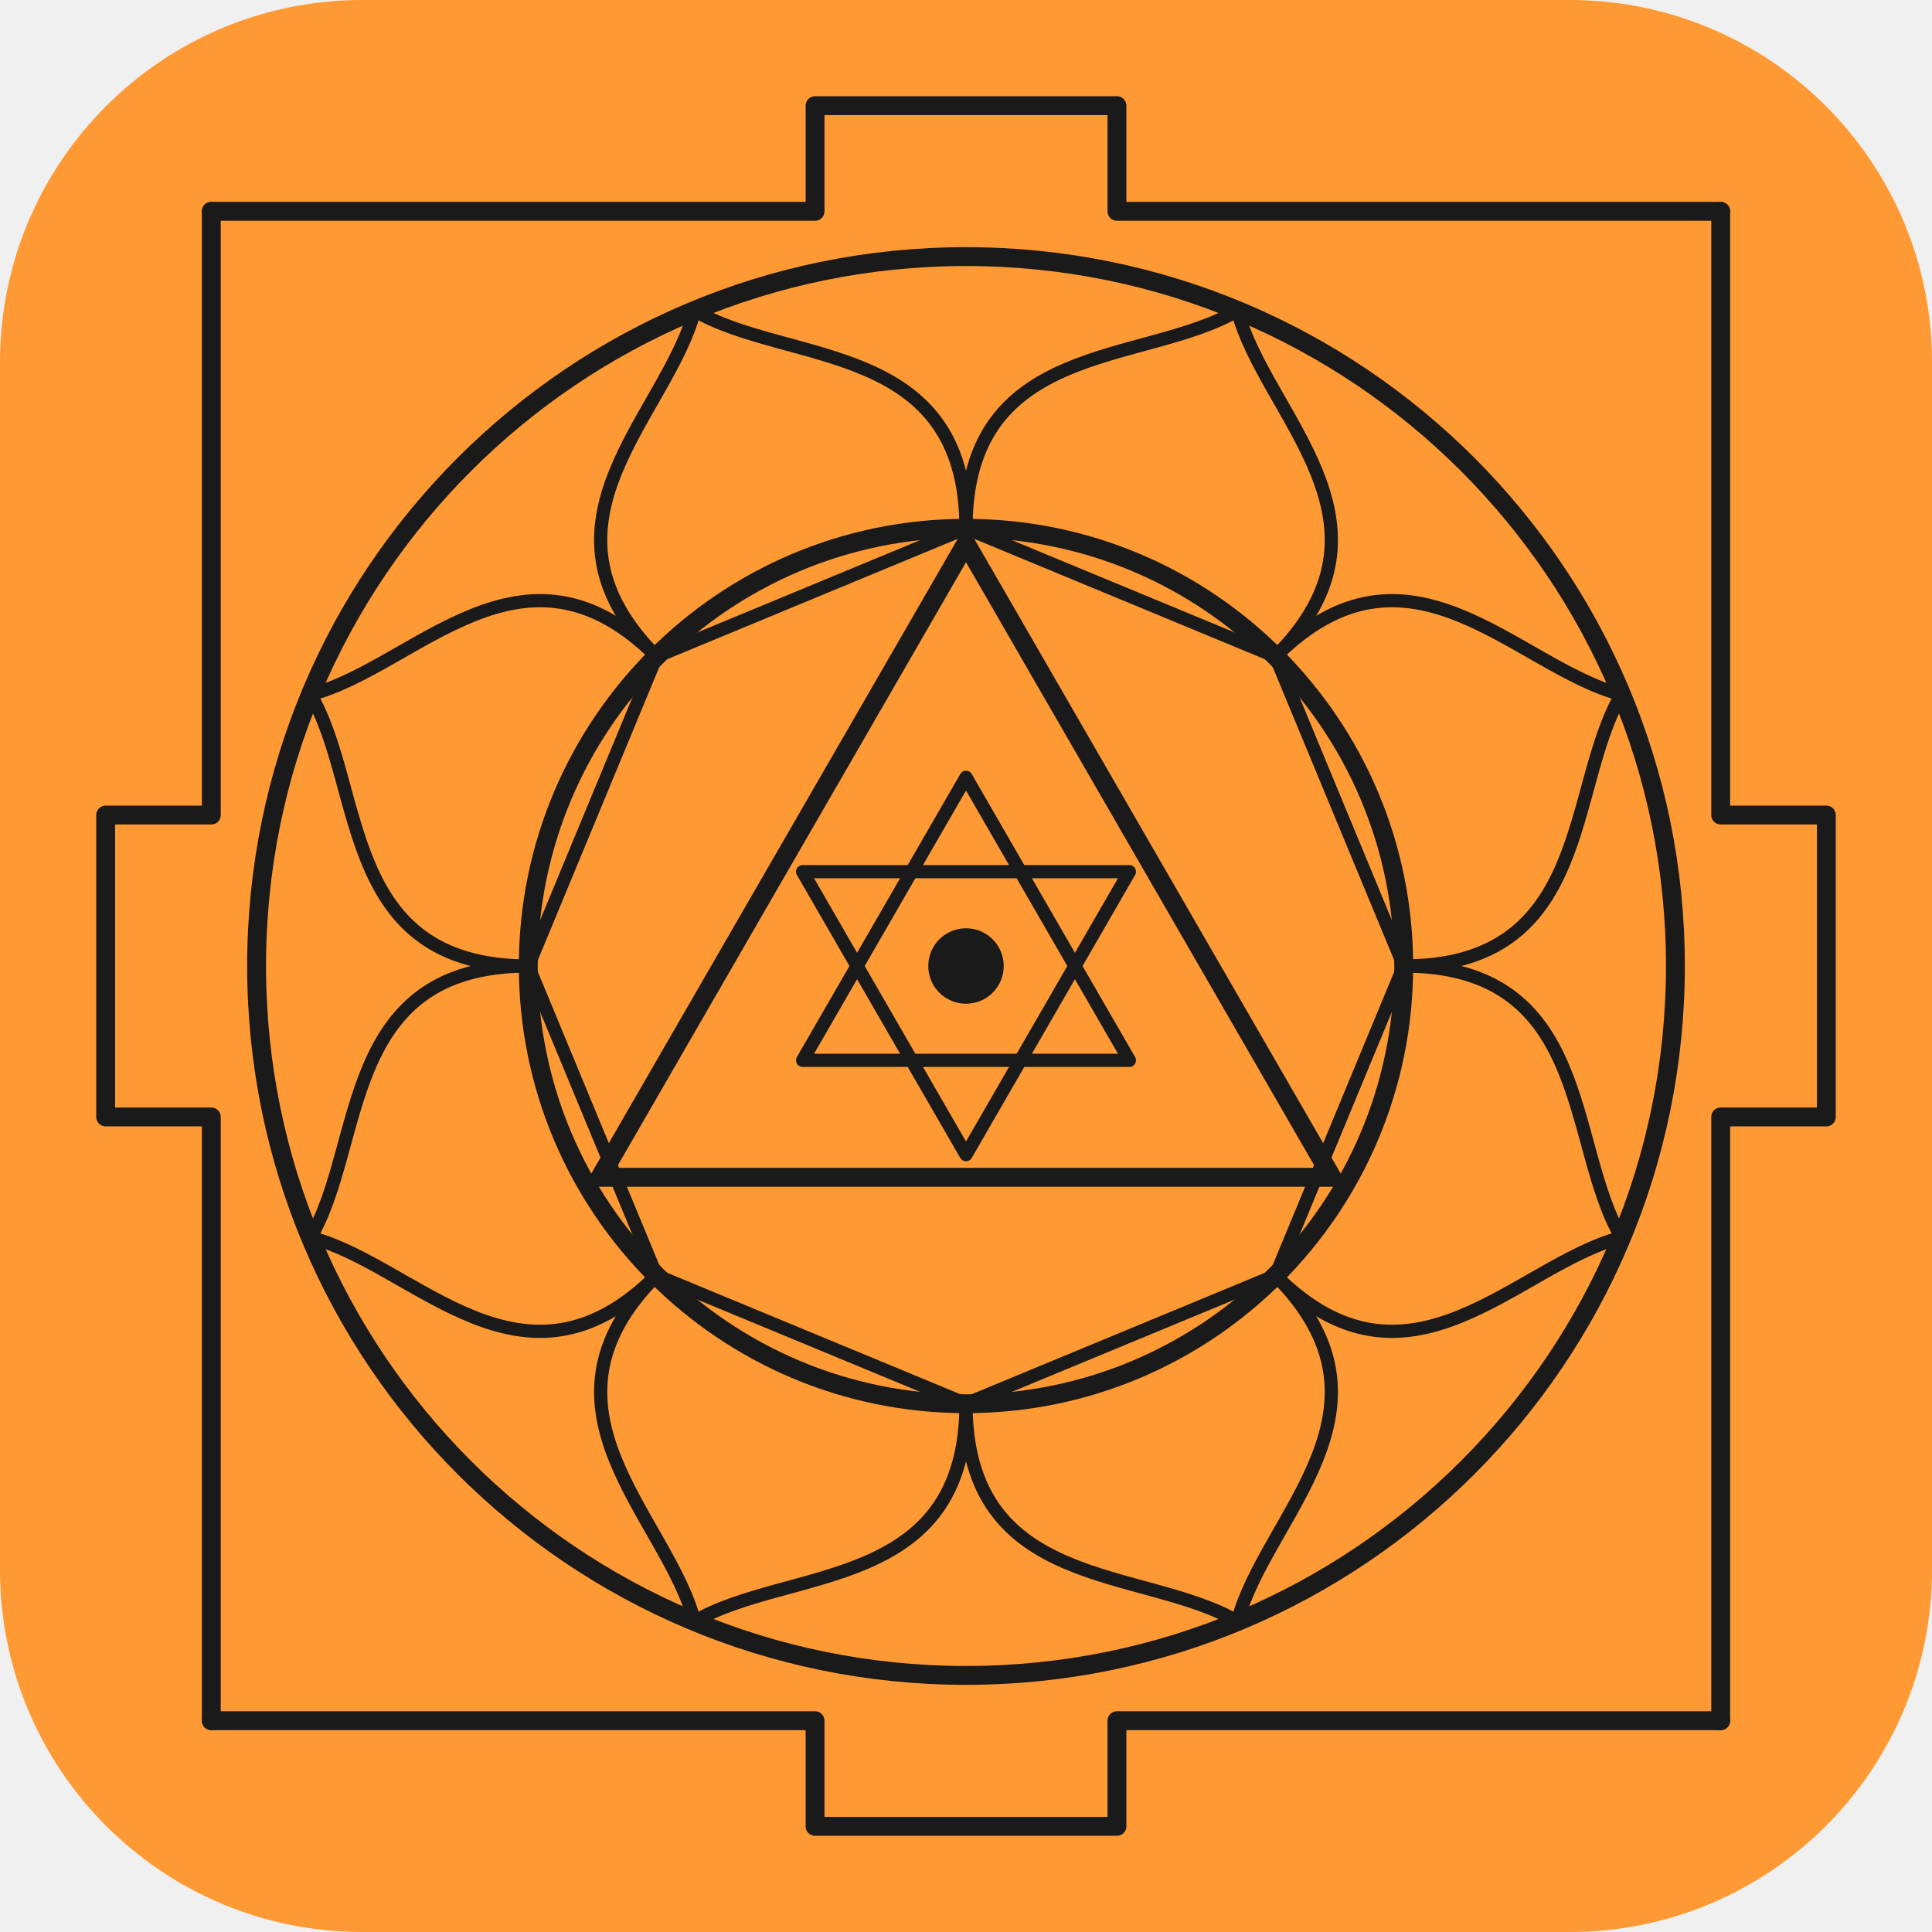
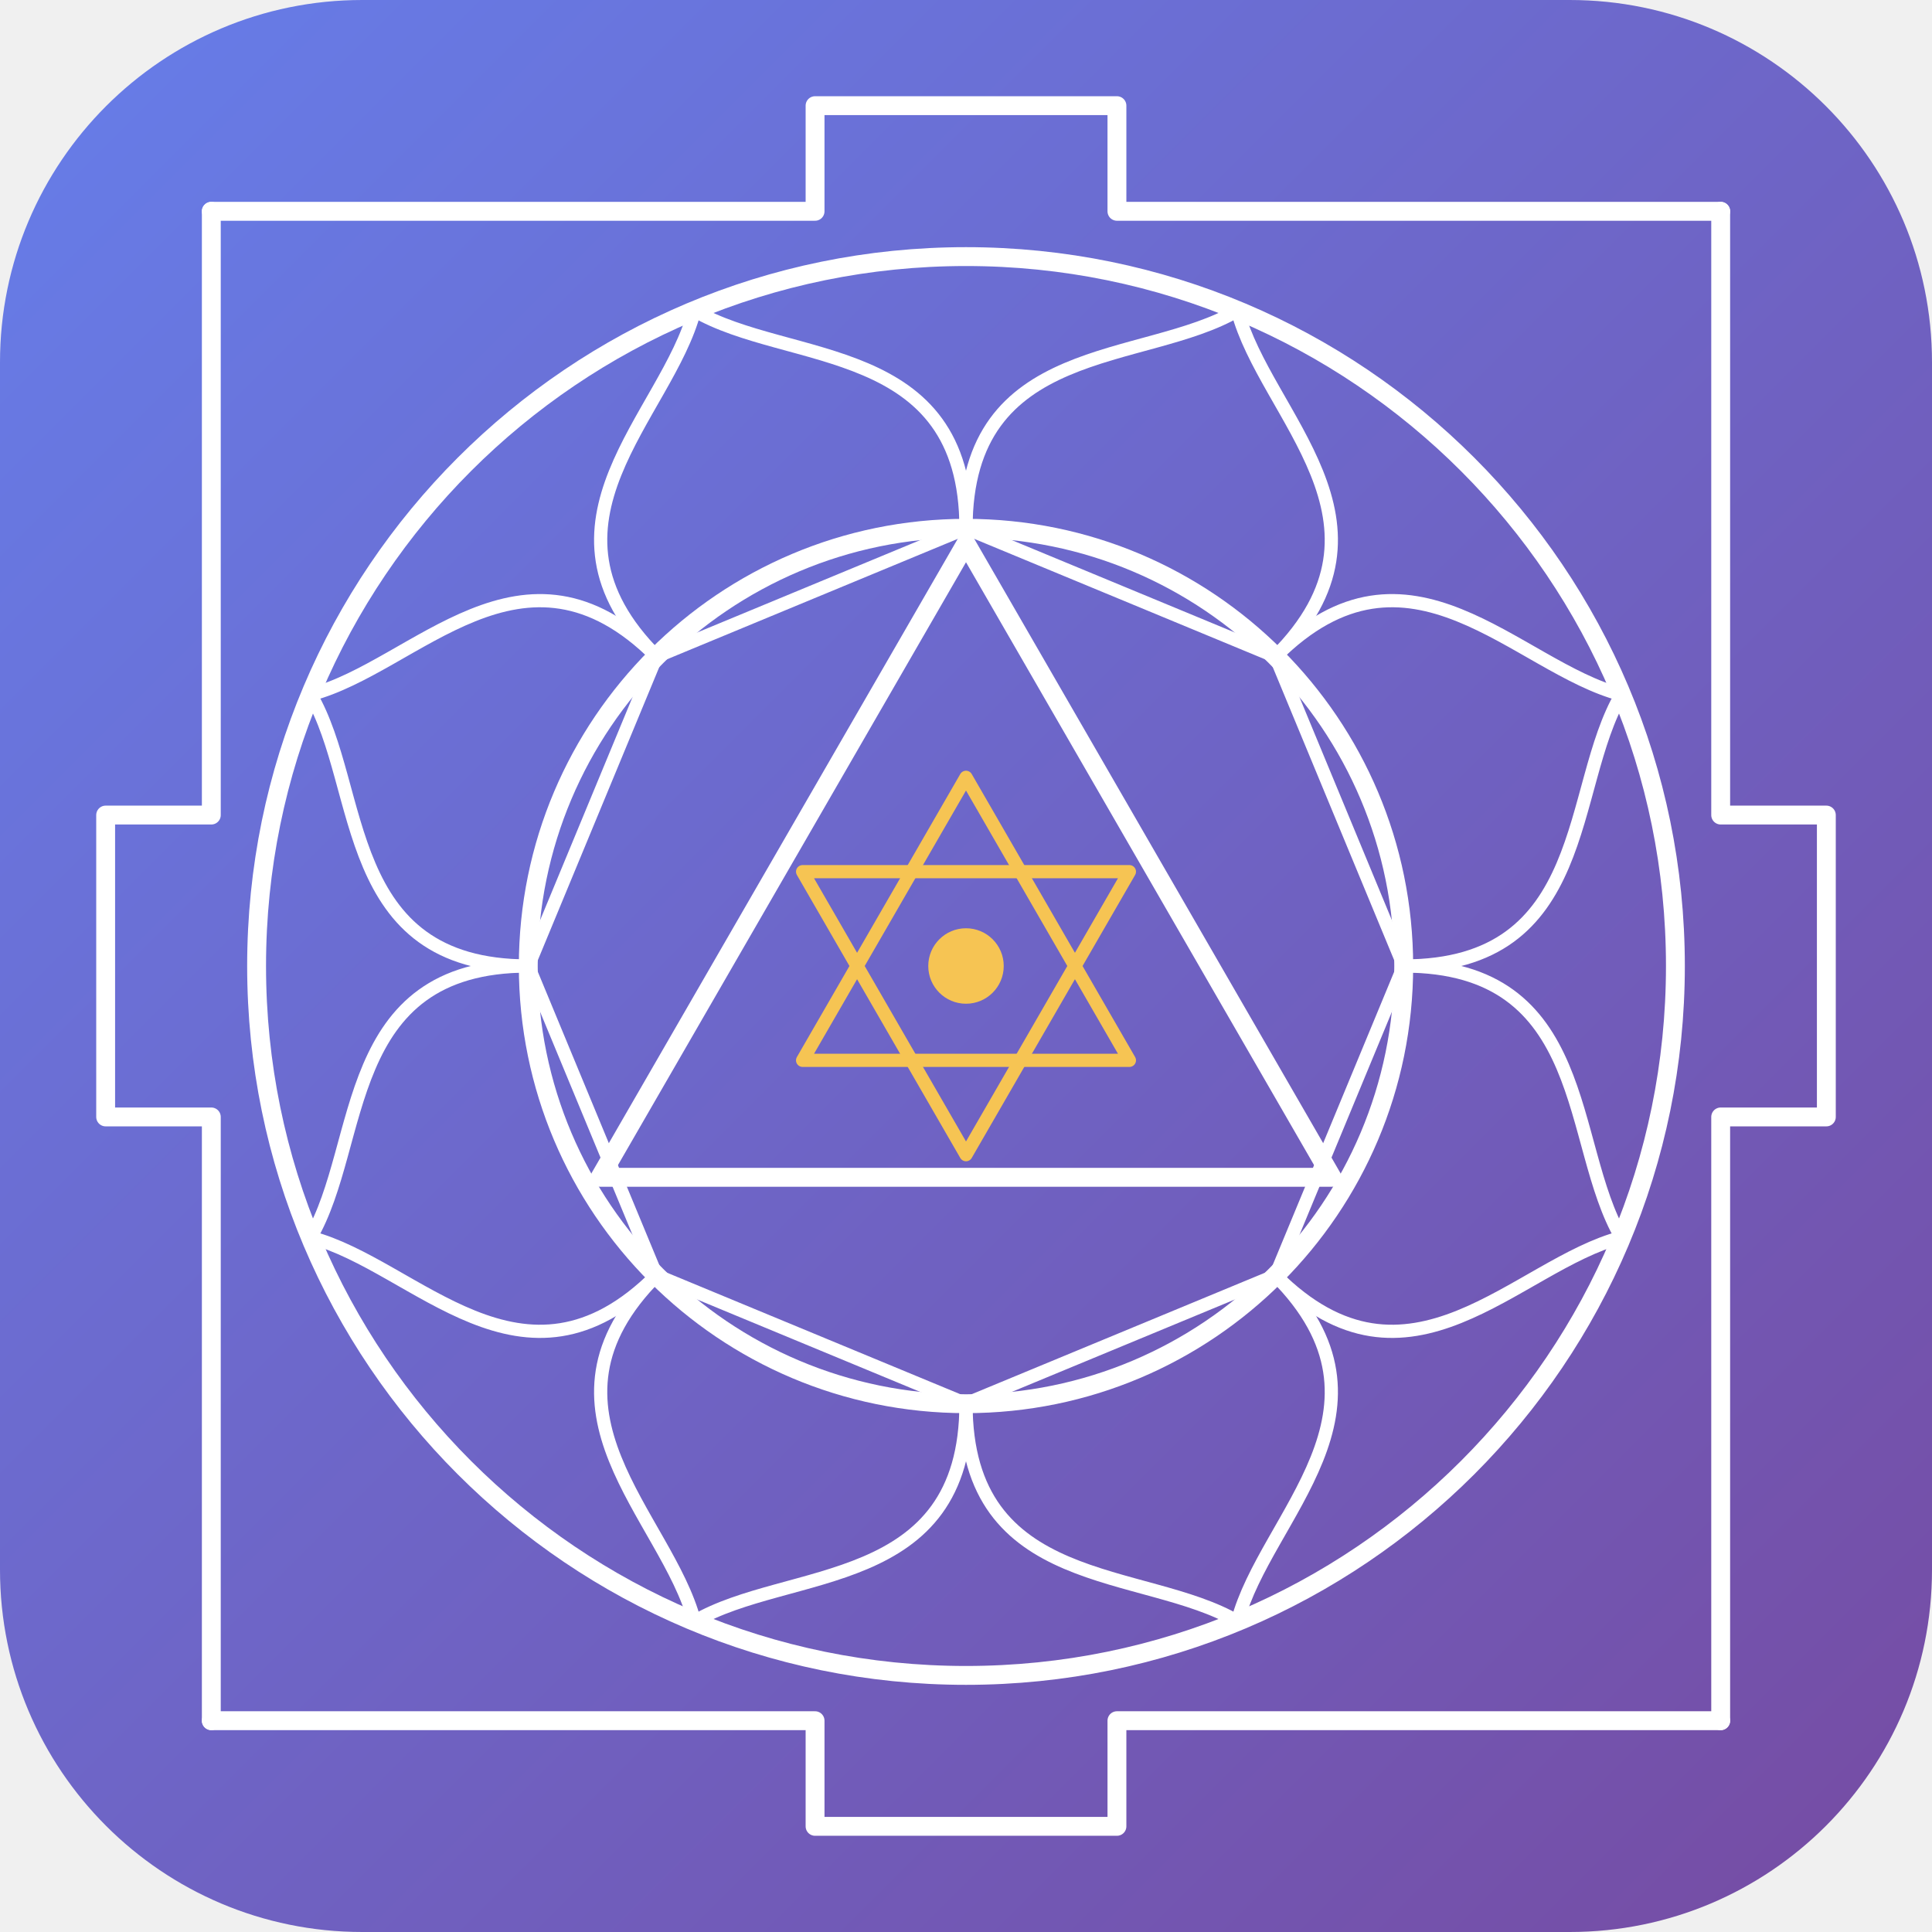
<svg xmlns="http://www.w3.org/2000/svg" viewBox="0 0 512 512">
-   <rect width="512" height="512" rx="96" fill="#ff9933" />
-   <g fill="none" stroke="#1a1a1a" stroke-width="5" stroke-linejoin="round" stroke-linecap="round">
+   <defs>
+     <linearGradient id="g" x1="0" y1="0" x2="1" y2="1">
+       <stop offset="0" stop-color="#667eea" />
+       <stop offset="1" stop-color="#764ba2" />
+     </linearGradient>
+   </defs>
+   <rect width="512" height="512" rx="96" fill="url(#g)" />
+   <g fill="none" stroke="#ffffff" stroke-width="5" stroke-linejoin="round" stroke-linecap="round">
    <path transform="rotate(0 256 256)" d="M 56.00 56.00 L 216.00 56.00 M 296.00 56.00 L 456.00 56.00 M 216.00 56.00 L 216.00 28.00 M 296.00 56.00 L 296.00 28.00 M 216.00 28.00 L 296.00 28.00" />
    <path transform="rotate(90 256 256)" d="M 56.00 56.00 L 216.00 56.00 M 296.00 56.00 L 456.00 56.00 M 216.00 56.00 L 216.00 28.00 M 296.00 56.00 L 296.00 28.00 M 216.00 28.00 L 296.00 28.00" />
    <path transform="rotate(180 256 256)" d="M 56.00 56.00 L 216.00 56.00 M 296.00 56.00 L 456.00 56.00 M 216.00 56.00 L 216.00 28.00 M 296.00 56.00 L 296.00 28.00 M 216.00 28.00 L 296.00 28.00" />
    <path transform="rotate(270 256 256)" d="M 56.00 56.00 L 216.00 56.00 M 296.00 56.00 L 456.00 56.00 M 216.00 56.00 L 216.00 28.00 M 296.00 56.00 L 296.00 28.00 M 216.00 28.00 L 296.00 28.00" />
    <circle cx="256" cy="256" r="188" />
    <path stroke-width="3.5" d="M 372.00 256.00 C 422.00 256.00 415.16 208.85 429.69 184.06 C 401.88 176.79 373.38 138.62 338.02 173.98 Z" />
    <path stroke-width="3.5" d="M 338.02 173.98 C 373.38 138.62 335.21 110.12 327.94 82.31 C 303.15 96.84 256.00 90.00 256.00 140.00 Z" />
    <path stroke-width="3.5" d="M 256.00 140.00 C 256.00 90.00 208.85 96.84 184.06 82.31 C 176.79 110.12 138.62 138.62 173.98 173.98 Z" />
    <path stroke-width="3.5" d="M 173.98 173.98 C 138.62 138.62 110.12 176.79 82.31 184.06 C 96.84 208.85 90.00 256.00 140.00 256.00 Z" />
    <path stroke-width="3.5" d="M 140.00 256.00 C 90.00 256.00 96.84 303.15 82.31 327.94 C 110.12 335.21 138.62 373.38 173.98 338.02 Z" />
    <path stroke-width="3.5" d="M 173.98 338.02 C 138.62 373.38 176.79 401.88 184.06 429.69 C 208.85 415.16 256.00 422.00 256.00 372.00 Z" />
    <path stroke-width="3.5" d="M 256.00 372.00 C 256.00 422.00 303.15 415.16 327.94 429.69 C 335.21 401.88 373.38 373.38 338.02 338.02 Z" />
    <path stroke-width="3.5" d="M 338.02 338.02 C 373.38 373.38 401.88 335.21 429.69 327.94 C 415.16 303.15 422.00 256.00 372.00 256.00 Z" />
    <circle cx="256" cy="256" r="116" />
    <polygon points="256.00,144.00 159.01,312.00 352.99,312.00" />
-     <polygon stroke-width="3.5" points="256.00,206.00 212.70,281.00 299.30,281.00" />
-     <polygon stroke-width="3.5" points="299.30,231.00 212.70,231.00 256.00,306.00" />
  </g>
-   <circle cx="256" cy="256" r="10" fill="#1a1a1a" />
+   <g fill="none" stroke="#f6c453" stroke-width="3.5" stroke-linejoin="round">
+     <polygon points="256.00,206.00 212.70,281.00 299.30,281.00" />
+     <polygon points="299.30,231.00 212.70,231.00 256.00,306.00" />
+   </g>
+   <circle cx="256" cy="256" r="10" fill="#f6c453" />
</svg>
